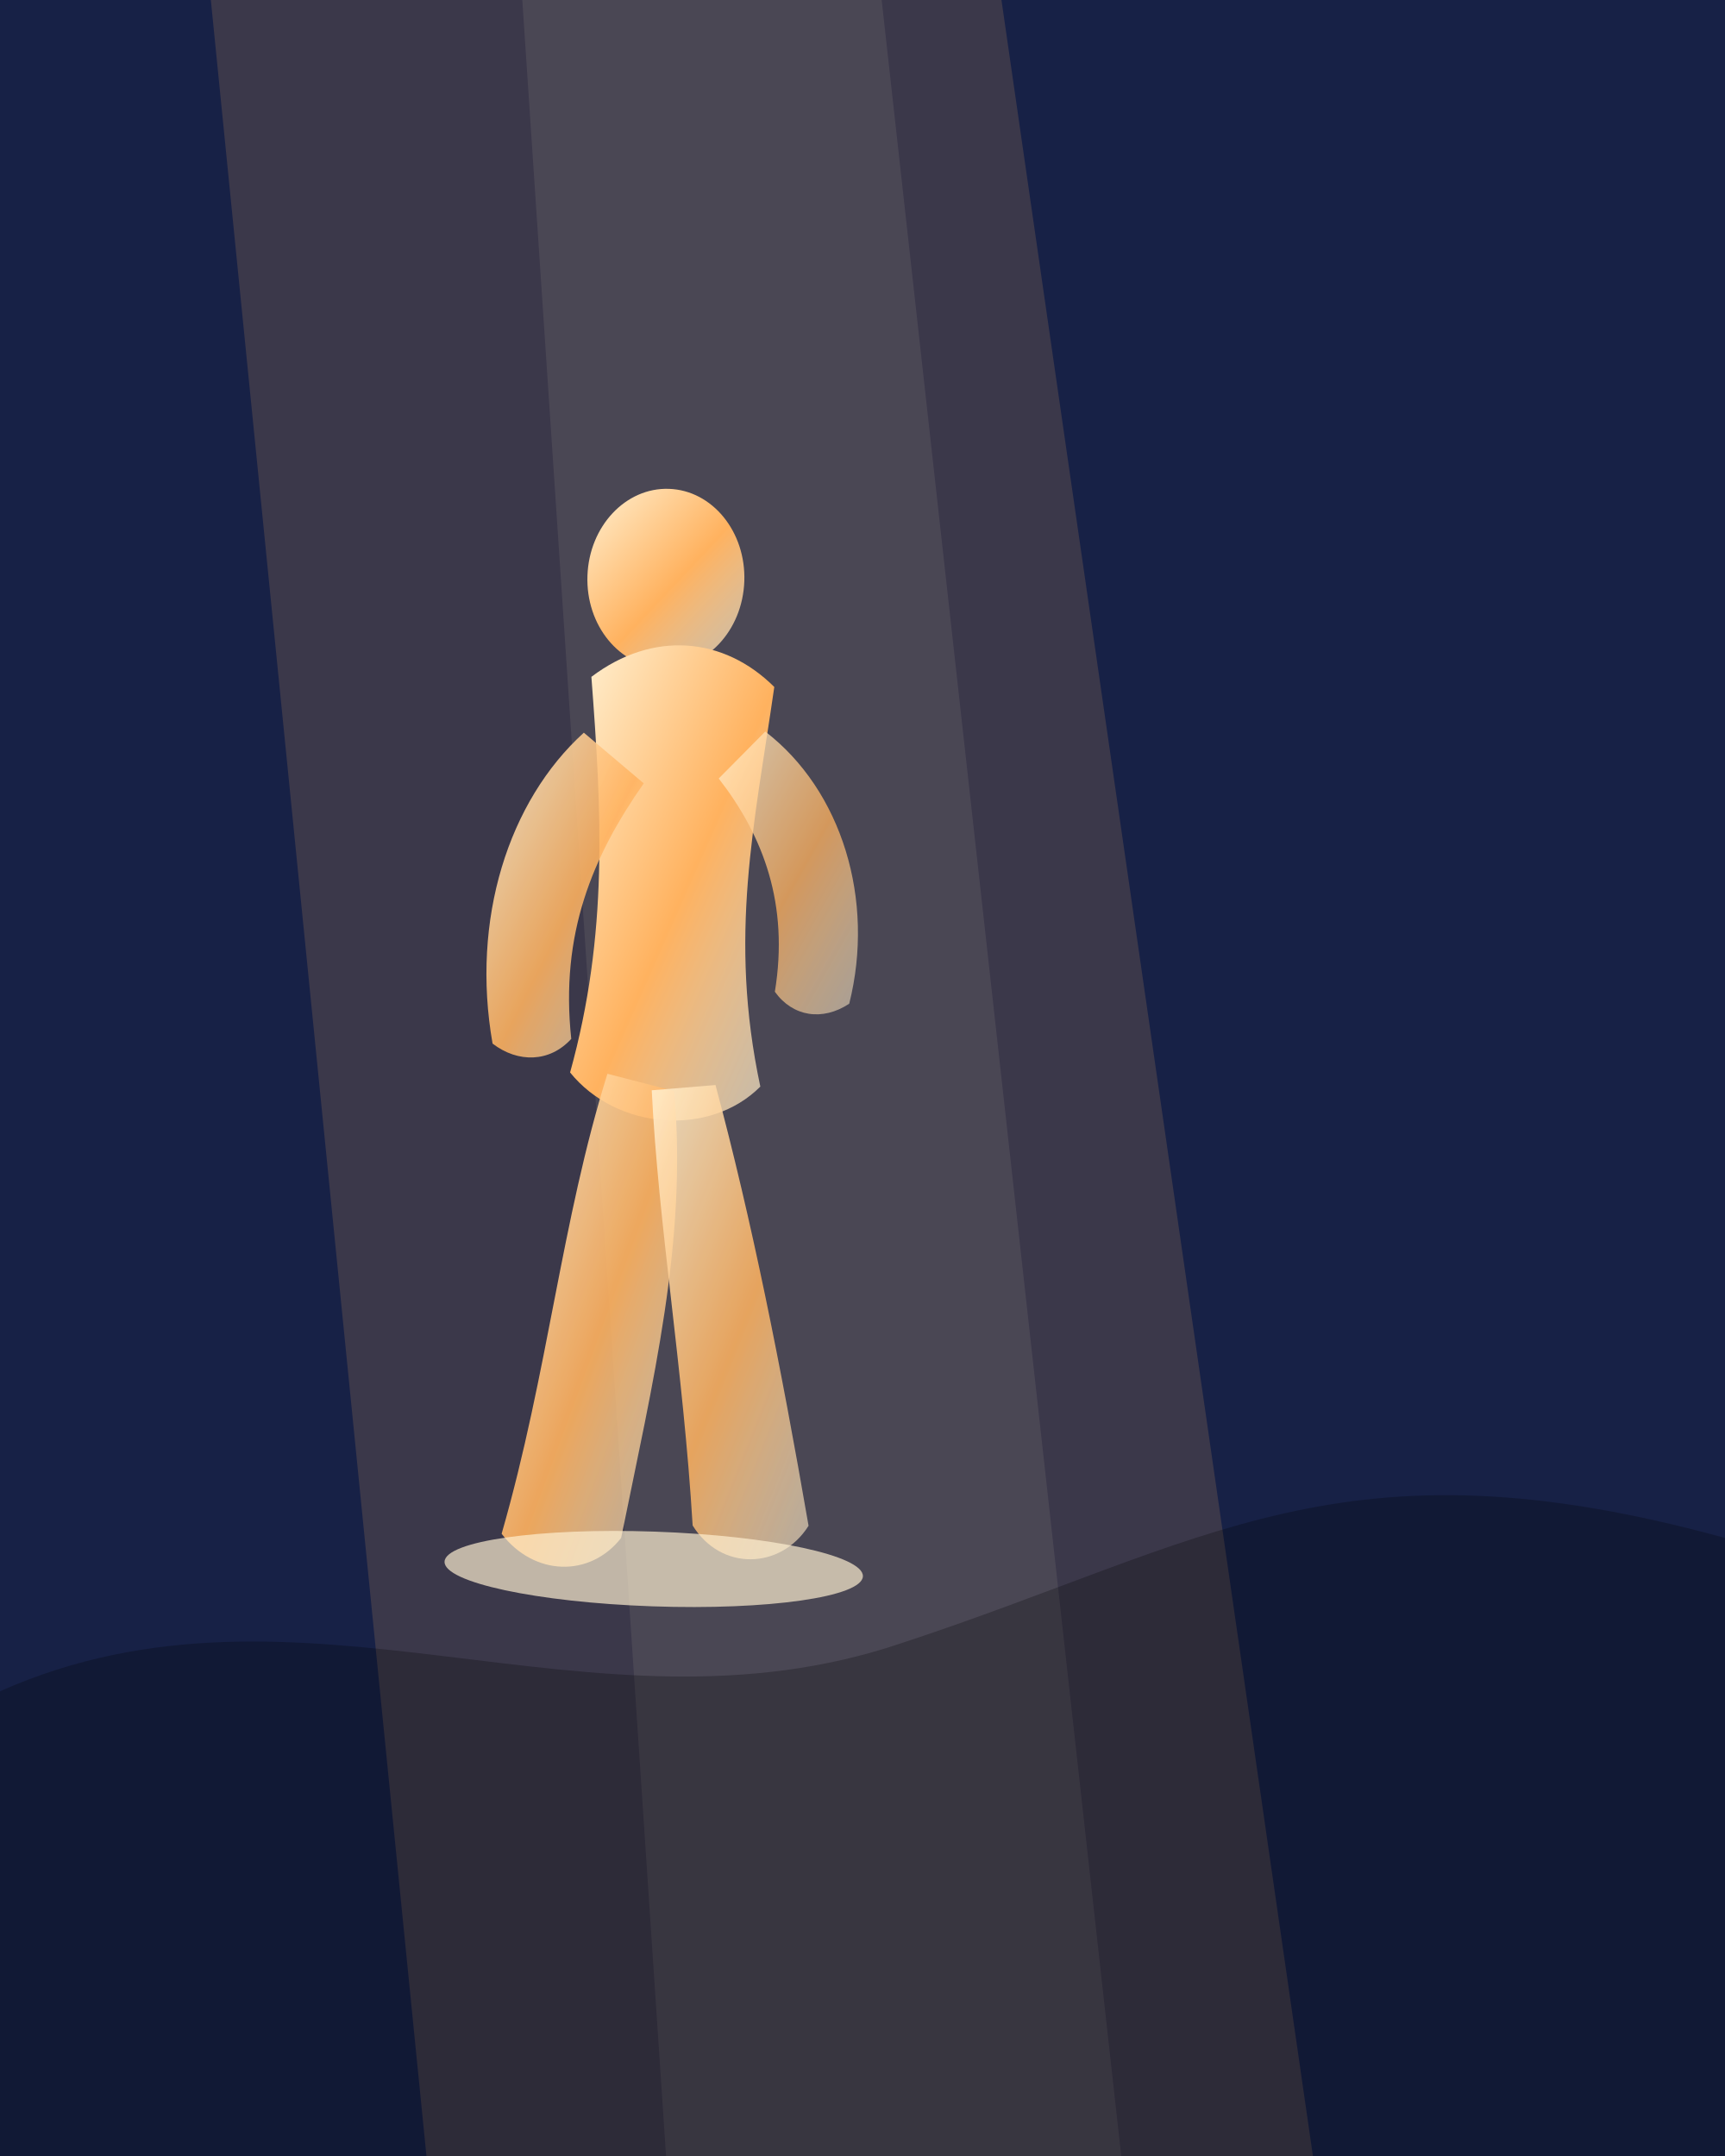
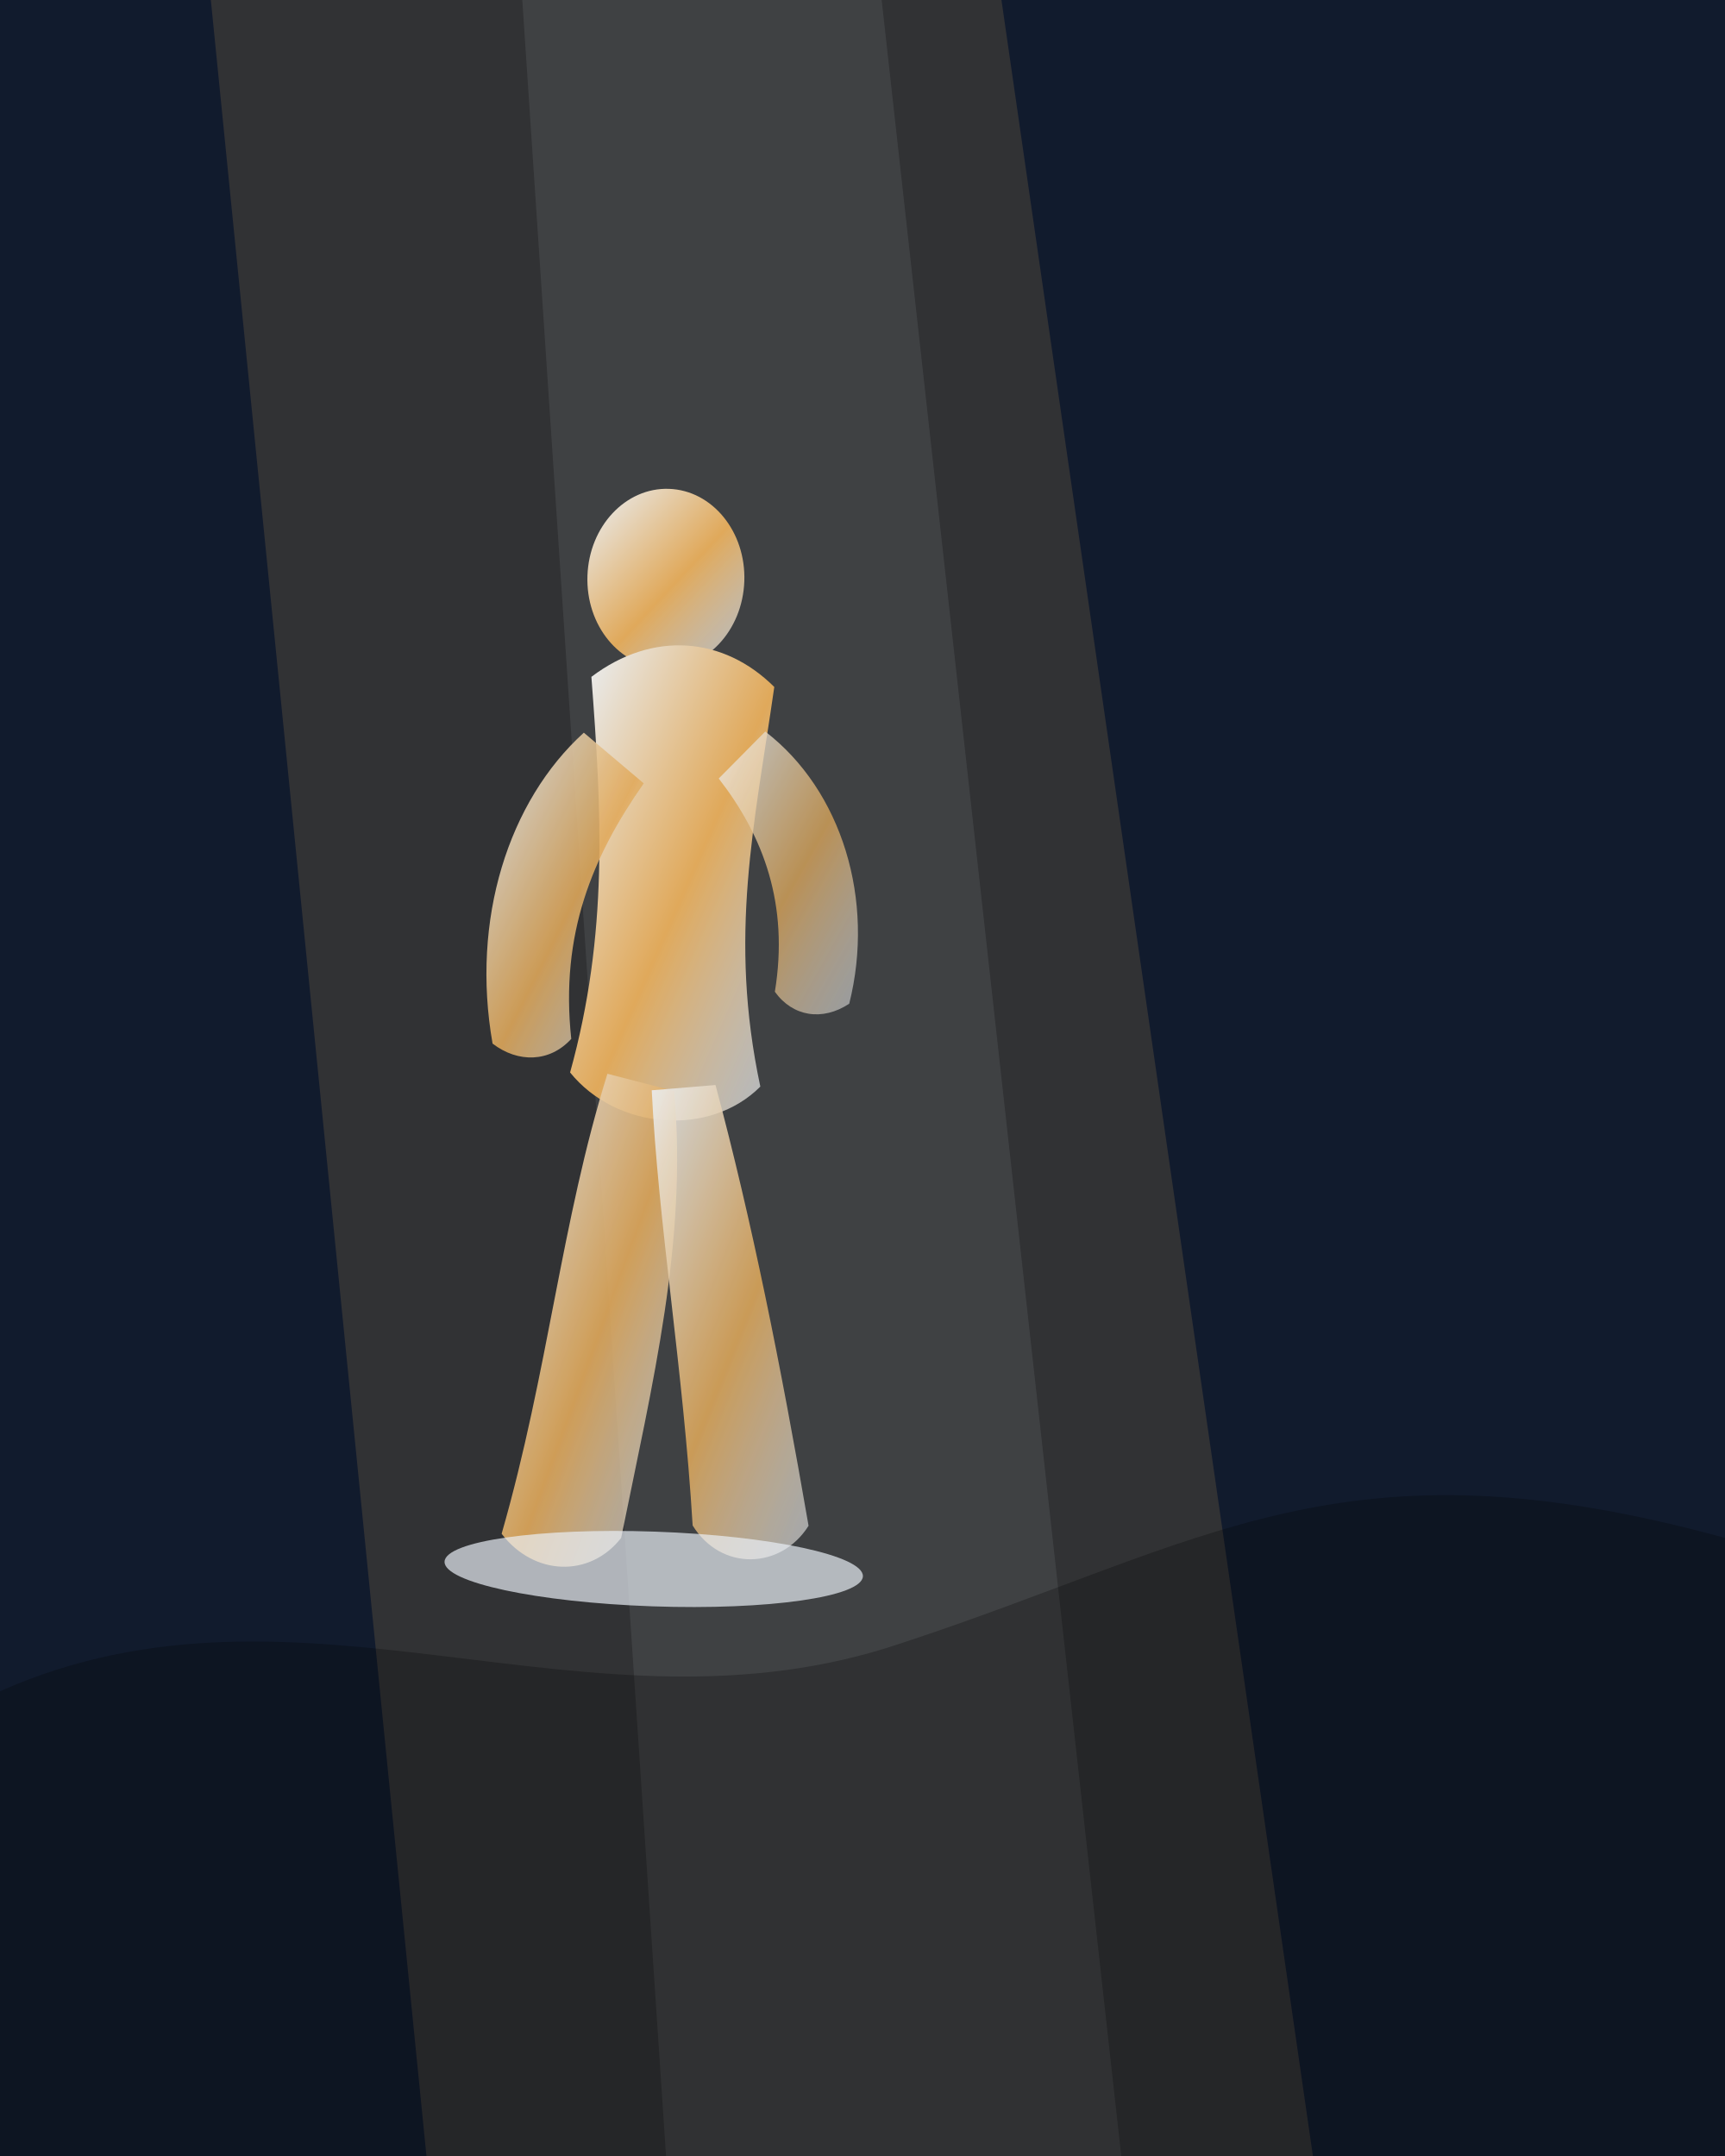
<svg xmlns="http://www.w3.org/2000/svg" viewBox="0 0 720 900" role="img" aria-labelledby="title desc">
  <defs>
    <radialGradient id="halo" cx="50%" cy="28%" r="45%">
-       <stop offset="0" stop-color="#ffb25f" stop-opacity=".82" />
-       <stop offset=".36" stop-color="#ffb25f" stop-opacity=".22" />
-       <stop offset="1" stop-color="#0b1028" stop-opacity="0" />
+       <stop offset="0" stop-color="#E0A95B" stop-opacity=".82" />
+       <stop offset=".36" stop-color="#E0A95B" stop-opacity=".22" />
+       <stop offset="1" stop-color="#0B1220" stop-opacity="0" />
    </radialGradient>
    <linearGradient id="figure" x1="0" y1="0" x2="1" y2="1">
-       <stop offset="0" stop-color="#fff0d1" />
-       <stop offset=".54" stop-color="#ffb25f" />
-       <stop offset="1" stop-color="#fff0d1" stop-opacity=".68" />
+       <stop offset="0" stop-color="#EAF0F7" />
+       <stop offset=".54" stop-color="#E0A95B" />
+       <stop offset="1" stop-color="#EAF0F7" stop-opacity=".68" />
    </linearGradient>
    <filter id="soft">
      <feGaussianBlur stdDeviation="14" />
    </filter>
  </defs>
-   <rect width="720" height="900" fill="#0b1028" />
-   <rect width="720" height="900" fill="#293c77" opacity=".38" />
-   <path d="M88 0 L418 0 L548 900 L178 900 Z" fill="#ffb25f" opacity=".16" />
-   <path d="M218 0 L368 0 L468 900 L278 900 Z" fill="#fff0d1" opacity=".08" />
+   <rect width="720" height="900" fill="#0B1220" />
+   <rect width="720" height="900" fill="#1B2942" opacity=".38" />
+   <path d="M88 0 L418 0 L548 900 L178 900 Z" fill="#E0A95B" opacity=".16" />
+   <path d="M218 0 L368 0 L468 900 L278 900 Z" fill="#EAF0F7" opacity=".08" />
  <path d="M0 706 C126 650 246 730 376 686 C504 644 560 598 720 642 L720 900 L0 900 Z" fill="#000" opacity=".24" />
  <g transform="translate(178 208) rotate(2 120 260) scale(0.78)">
    <ellipse cx="118" cy="44" rx="42" ry="48" fill="url(#figure)" />
    <path d="M80 98 C112 72 150 74 178 100 C170 174 158 234 178 314 C152 342 102 340 76 310 C94 235 88 170 80 98Z" fill="url(#figure)" />
    <path d="M77 128 C38 166 20 230 34 296 C48 306 65 305 76 292 C68 236 84 194 110 154Z" fill="url(#figure)" opacity=".88" />
    <path d="M174 124 C216 154 236 212 224 268 C210 278 194 276 184 263 C190 216 175 180 150 150Z" fill="url(#figure)" opacity=".76" />
    <path d="M96 310 C74 390 70 470 48 558 C66 580 96 580 112 558 C126 474 142 398 132 318Z" fill="url(#figure)" opacity=".9" />
    <path d="M154 314 C176 386 194 462 212 548 C198 572 166 574 150 550 C142 466 126 390 120 318Z" fill="url(#figure)" opacity=".86" />
-     <ellipse cx="130" cy="574" rx="112" ry="20" fill="#fff0d1" opacity=".68" />
+     <ellipse cx="130" cy="574" rx="112" ry="20" fill="#EAF0F7" opacity=".68" />
  </g>
</svg>
